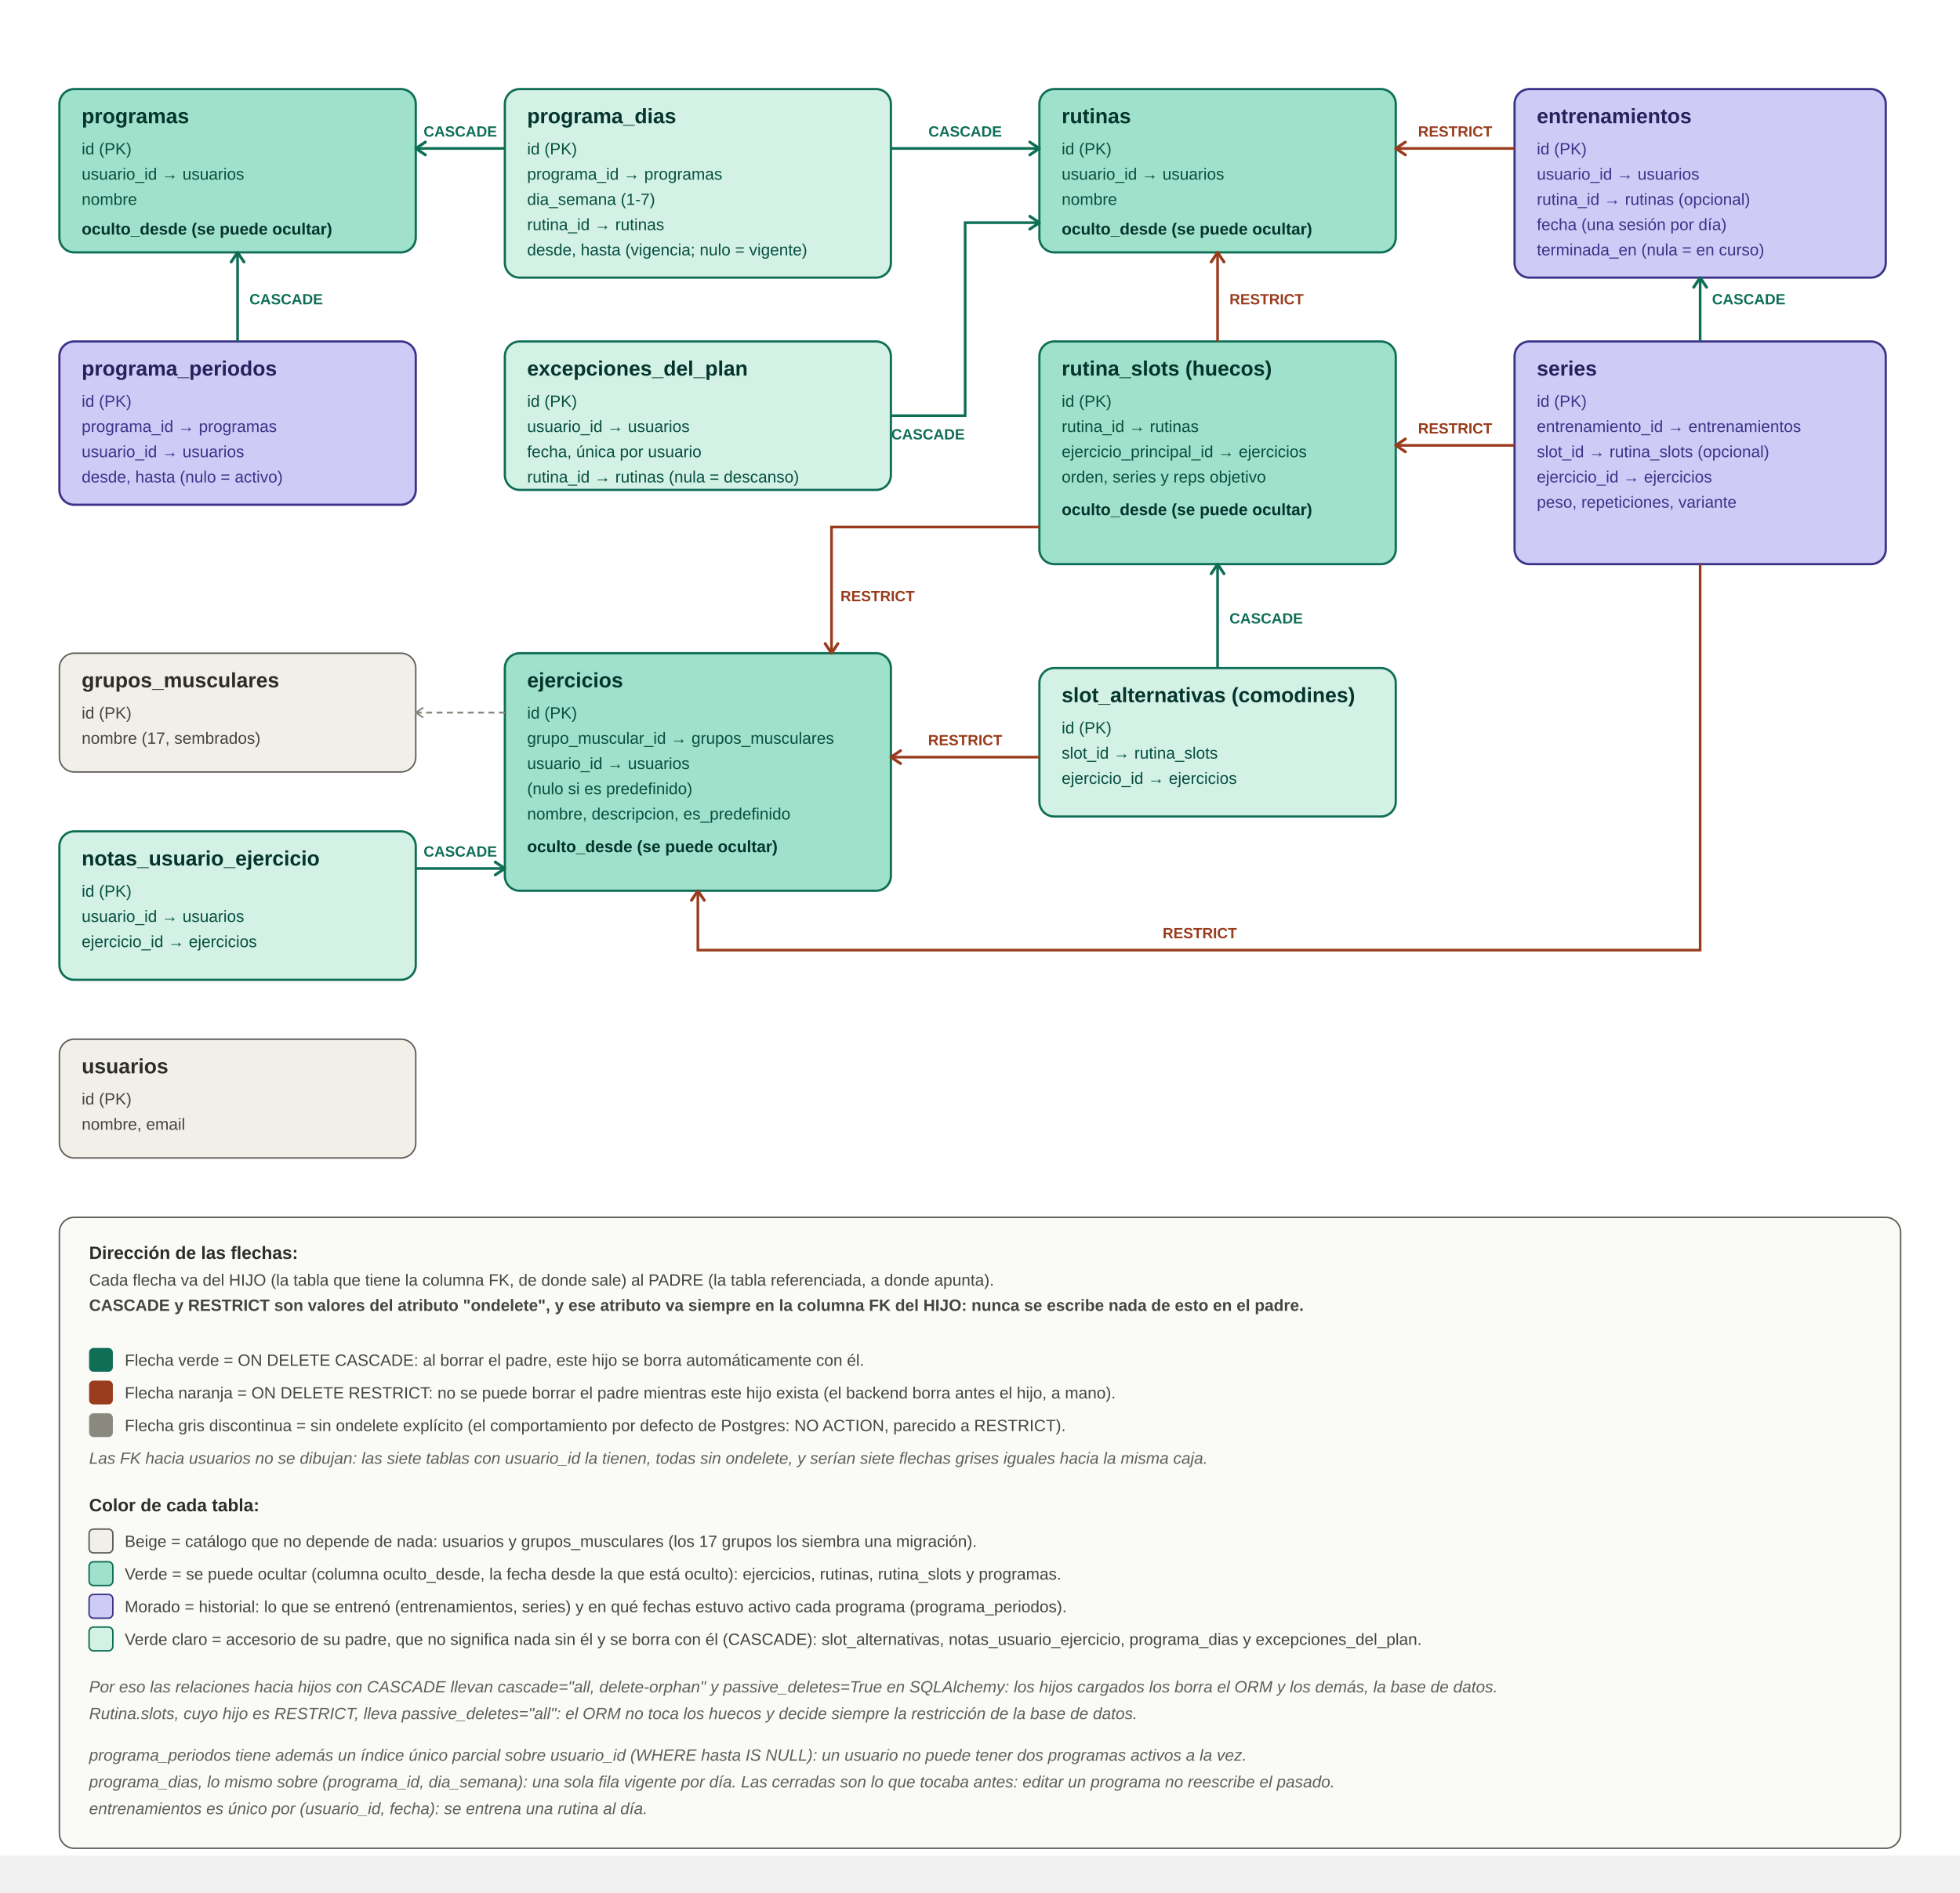
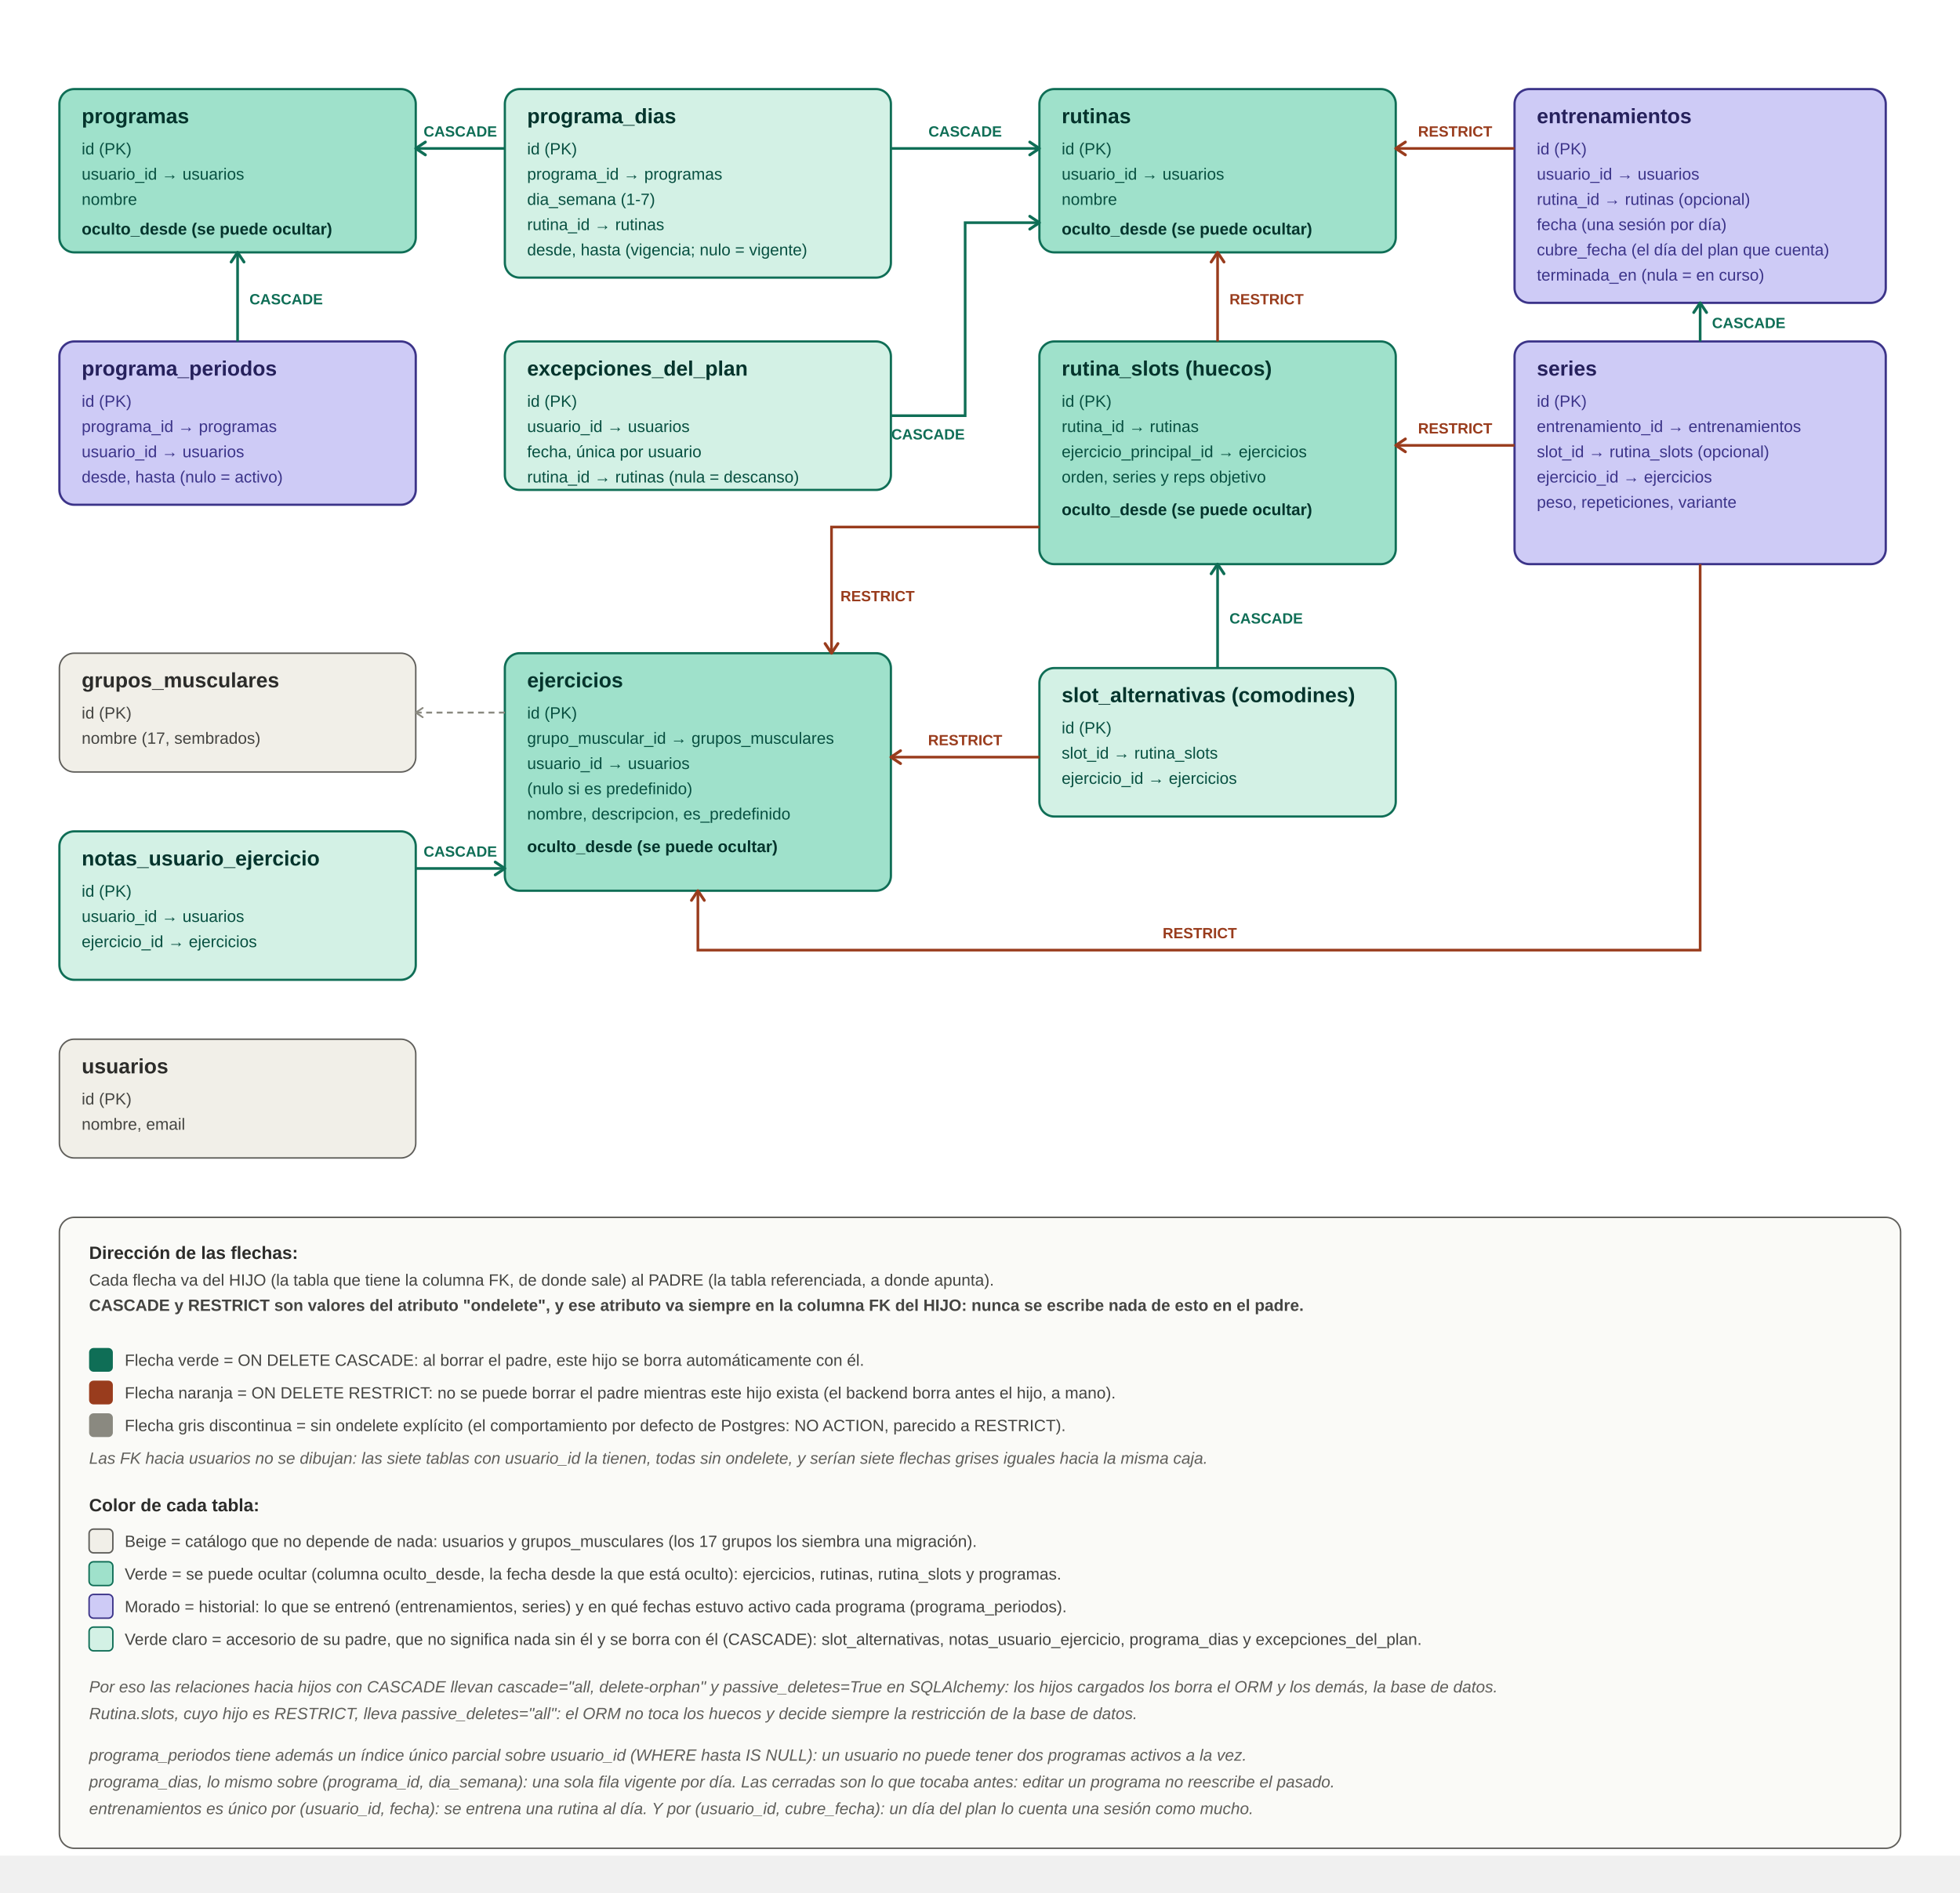
<svg xmlns="http://www.w3.org/2000/svg" width="1320" height="1275" viewBox="0 0 1320 1275" role="img">
  <defs>
    <marker id="arrow-verde" viewBox="0 0 10 10" refX="8" refY="5" markerWidth="6" markerHeight="6" orient="auto-start-reverse">
      <path d="M2 1L8 5L2 9" fill="none" stroke="#0F6E56" stroke-width="1.8" stroke-linecap="round" stroke-linejoin="round" />
    </marker>
    <marker id="arrow-naranja" viewBox="0 0 10 10" refX="8" refY="5" markerWidth="6" markerHeight="6" orient="auto-start-reverse">
      <path d="M2 1L8 5L2 9" fill="none" stroke="#993C1D" stroke-width="1.8" stroke-linecap="round" stroke-linejoin="round" />
    </marker>
    <marker id="arrow-gris" viewBox="0 0 10 10" refX="8" refY="5" markerWidth="6" markerHeight="6" orient="auto-start-reverse">
      <path d="M2 1L8 5L2 9" fill="none" stroke="#8A8980" stroke-width="1.5" stroke-linecap="round" stroke-linejoin="round" />
    </marker>
  </defs>
  <rect width="1320" height="1250" fill="#ffffff" />
  <rect x="40" y="60" width="240" height="110" rx="10" fill="#9FE1CB" stroke="#0F6E56" stroke-width="1.5" />
  <text x="55" y="83" font-family="Arial, sans-serif" font-size="14" font-weight="700" fill="#04342C">programas</text>
  <text x="55" y="104" font-family="Arial, sans-serif" font-size="11" fill="#085041">id (PK)</text>
  <text x="55" y="121" font-family="Arial, sans-serif" font-size="11" fill="#085041">usuario_id → usuarios</text>
  <text x="55" y="138" font-family="Arial, sans-serif" font-size="11" fill="#085041">nombre</text>
  <text x="55" y="158" font-family="Arial, sans-serif" font-size="11" font-weight="700" fill="#04342C">oculto_desde (se puede ocultar)</text>
  <rect x="340" y="60" width="260" height="127" rx="10" fill="#D3F1E5" stroke="#0F6E56" stroke-width="1.5" />
  <text x="355" y="83" font-family="Arial, sans-serif" font-size="14" font-weight="700" fill="#04342C">programa_dias</text>
  <text x="355" y="104" font-family="Arial, sans-serif" font-size="11" fill="#085041">id (PK)</text>
  <text x="355" y="121" font-family="Arial, sans-serif" font-size="11" fill="#085041">programa_id → programas</text>
  <text x="355" y="138" font-family="Arial, sans-serif" font-size="11" fill="#085041">dia_semana (1-7)</text>
  <text x="355" y="155" font-family="Arial, sans-serif" font-size="11" fill="#085041">rutina_id → rutinas</text>
  <text x="355" y="172" font-family="Arial, sans-serif" font-size="11" fill="#085041">desde, hasta (vigencia; nulo = vigente)</text>
  <rect x="700" y="60" width="240" height="110" rx="10" fill="#9FE1CB" stroke="#0F6E56" stroke-width="1.5" />
  <text x="715" y="83" font-family="Arial, sans-serif" font-size="14" font-weight="700" fill="#04342C">rutinas</text>
  <text x="715" y="104" font-family="Arial, sans-serif" font-size="11" fill="#085041">id (PK)</text>
  <text x="715" y="121" font-family="Arial, sans-serif" font-size="11" fill="#085041">usuario_id → usuarios</text>
  <text x="715" y="138" font-family="Arial, sans-serif" font-size="11" fill="#085041">nombre</text>
  <text x="715" y="158" font-family="Arial, sans-serif" font-size="11" font-weight="700" fill="#04342C">oculto_desde (se puede ocultar)</text>
-   <rect x="1020" y="60" width="250" height="127" rx="10" fill="#CECBF6" stroke="#3C3489" stroke-width="1.5" />
+   <rect x="1020" y="60" width="250" height="144" rx="10" fill="#CECBF6" stroke="#3C3489" stroke-width="1.5" />
  <text x="1035" y="83" font-family="Arial, sans-serif" font-size="14" font-weight="700" fill="#26215C">entrenamientos</text>
  <text x="1035" y="104" font-family="Arial, sans-serif" font-size="11" fill="#3C3489">id (PK)</text>
  <text x="1035" y="121" font-family="Arial, sans-serif" font-size="11" fill="#3C3489">usuario_id → usuarios</text>
  <text x="1035" y="138" font-family="Arial, sans-serif" font-size="11" fill="#3C3489">rutina_id → rutinas (opcional)</text>
  <text x="1035" y="155" font-family="Arial, sans-serif" font-size="11" fill="#3C3489">fecha (una sesión por día)</text>
-   <text x="1035" y="172" font-family="Arial, sans-serif" font-size="11" fill="#3C3489">terminada_en (nula = en curso)</text>
+   <text x="1035" y="172" font-family="Arial, sans-serif" font-size="11" fill="#3C3489">cubre_fecha (el día del plan que cuenta)</text>
+   <text x="1035" y="189" font-family="Arial, sans-serif" font-size="11" fill="#3C3489">terminada_en (nula = en curso)</text>
  <rect x="40" y="230" width="240" height="110" rx="10" fill="#CECBF6" stroke="#3C3489" stroke-width="1.5" />
  <text x="55" y="253" font-family="Arial, sans-serif" font-size="14" font-weight="700" fill="#26215C">programa_periodos</text>
  <text x="55" y="274" font-family="Arial, sans-serif" font-size="11" fill="#3C3489">id (PK)</text>
  <text x="55" y="291" font-family="Arial, sans-serif" font-size="11" fill="#3C3489">programa_id → programas</text>
  <text x="55" y="308" font-family="Arial, sans-serif" font-size="11" fill="#3C3489">usuario_id → usuarios</text>
  <text x="55" y="325" font-family="Arial, sans-serif" font-size="11" fill="#3C3489">desde, hasta (nulo = activo)</text>
  <rect x="340" y="230" width="260" height="100" rx="10" fill="#D3F1E5" stroke="#0F6E56" stroke-width="1.5" />
  <text x="355" y="253" font-family="Arial, sans-serif" font-size="14" font-weight="700" fill="#04342C">excepciones_del_plan</text>
  <text x="355" y="274" font-family="Arial, sans-serif" font-size="11" fill="#085041">id (PK)</text>
  <text x="355" y="291" font-family="Arial, sans-serif" font-size="11" fill="#085041">usuario_id → usuarios</text>
  <text x="355" y="308" font-family="Arial, sans-serif" font-size="11" fill="#085041">fecha, única por usuario</text>
  <text x="355" y="325" font-family="Arial, sans-serif" font-size="11" fill="#085041">rutina_id → rutinas (nula = descanso)</text>
  <rect x="700" y="230" width="240" height="150" rx="10" fill="#9FE1CB" stroke="#0F6E56" stroke-width="1.5" />
  <text x="715" y="253" font-family="Arial, sans-serif" font-size="14" font-weight="700" fill="#04342C">rutina_slots (huecos)</text>
  <text x="715" y="274" font-family="Arial, sans-serif" font-size="11" fill="#085041">id (PK)</text>
  <text x="715" y="291" font-family="Arial, sans-serif" font-size="11" fill="#085041">rutina_id → rutinas</text>
  <text x="715" y="308" font-family="Arial, sans-serif" font-size="11" fill="#085041">ejercicio_principal_id → ejercicios</text>
  <text x="715" y="325" font-family="Arial, sans-serif" font-size="11" fill="#085041">orden, series y reps objetivo</text>
  <text x="715" y="347" font-family="Arial, sans-serif" font-size="11" font-weight="700" fill="#04342C">oculto_desde (se puede ocultar)</text>
  <rect x="1020" y="230" width="250" height="150" rx="10" fill="#CECBF6" stroke="#3C3489" stroke-width="1.5" />
  <text x="1035" y="253" font-family="Arial, sans-serif" font-size="14" font-weight="700" fill="#26215C">series</text>
  <text x="1035" y="274" font-family="Arial, sans-serif" font-size="11" fill="#3C3489">id (PK)</text>
  <text x="1035" y="291" font-family="Arial, sans-serif" font-size="11" fill="#3C3489">entrenamiento_id → entrenamientos</text>
  <text x="1035" y="308" font-family="Arial, sans-serif" font-size="11" fill="#3C3489">slot_id → rutina_slots (opcional)</text>
  <text x="1035" y="325" font-family="Arial, sans-serif" font-size="11" fill="#3C3489">ejercicio_id → ejercicios</text>
  <text x="1035" y="342" font-family="Arial, sans-serif" font-size="11" fill="#3C3489">peso, repeticiones, variante</text>
  <rect x="40" y="440" width="240" height="80" rx="10" fill="#F1EFE8" stroke="#5F5E5A" stroke-width="1" />
  <text x="55" y="463" font-family="Arial, sans-serif" font-size="14" font-weight="700" fill="#2C2C2A">grupos_musculares</text>
  <text x="55" y="484" font-family="Arial, sans-serif" font-size="11" fill="#444441">id (PK)</text>
  <text x="55" y="501" font-family="Arial, sans-serif" font-size="11" fill="#444441">nombre (17, sembrados)</text>
  <rect x="340" y="440" width="260" height="160" rx="10" fill="#9FE1CB" stroke="#0F6E56" stroke-width="1.5" />
  <text x="355" y="463" font-family="Arial, sans-serif" font-size="14" font-weight="700" fill="#04342C">ejercicios</text>
  <text x="355" y="484" font-family="Arial, sans-serif" font-size="11" fill="#085041">id (PK)</text>
  <text x="355" y="501" font-family="Arial, sans-serif" font-size="11" fill="#085041">grupo_muscular_id → grupos_musculares</text>
  <text x="355" y="518" font-family="Arial, sans-serif" font-size="11" fill="#085041">usuario_id → usuarios</text>
  <text x="355" y="535" font-family="Arial, sans-serif" font-size="11" fill="#085041">(nulo si es predefinido)</text>
  <text x="355" y="552" font-family="Arial, sans-serif" font-size="11" fill="#085041">nombre, descripcion, es_predefinido</text>
  <text x="355" y="574" font-family="Arial, sans-serif" font-size="11" font-weight="700" fill="#04342C">oculto_desde (se puede ocultar)</text>
  <rect x="700" y="450" width="240" height="100" rx="10" fill="#D3F1E5" stroke="#0F6E56" stroke-width="1.5" />
  <text x="715" y="473" font-family="Arial, sans-serif" font-size="14" font-weight="700" fill="#04342C">slot_alternativas (comodines)</text>
  <text x="715" y="494" font-family="Arial, sans-serif" font-size="11" fill="#085041">id (PK)</text>
  <text x="715" y="511" font-family="Arial, sans-serif" font-size="11" fill="#085041">slot_id → rutina_slots</text>
  <text x="715" y="528" font-family="Arial, sans-serif" font-size="11" fill="#085041">ejercicio_id → ejercicios</text>
  <rect x="40" y="560" width="240" height="100" rx="10" fill="#D3F1E5" stroke="#0F6E56" stroke-width="1.5" />
  <text x="55" y="583" font-family="Arial, sans-serif" font-size="14" font-weight="700" fill="#04342C">notas_usuario_ejercicio</text>
  <text x="55" y="604" font-family="Arial, sans-serif" font-size="11" fill="#085041">id (PK)</text>
  <text x="55" y="621" font-family="Arial, sans-serif" font-size="11" fill="#085041">usuario_id → usuarios</text>
  <text x="55" y="638" font-family="Arial, sans-serif" font-size="11" fill="#085041">ejercicio_id → ejercicios</text>
  <rect x="40" y="700" width="240" height="80" rx="10" fill="#F1EFE8" stroke="#5F5E5A" stroke-width="1" />
  <text x="55" y="723" font-family="Arial, sans-serif" font-size="14" font-weight="700" fill="#2C2C2A">usuarios</text>
  <text x="55" y="744" font-family="Arial, sans-serif" font-size="11" fill="#444441">id (PK)</text>
  <text x="55" y="761" font-family="Arial, sans-serif" font-size="11" fill="#444441">nombre, email</text>
  <line x1="340" y1="100" x2="280" y2="100" stroke="#0F6E56" stroke-width="1.8" marker-end="url(#arrow-verde)" />
  <text x="310" y="92" text-anchor="middle" font-family="Arial, sans-serif" font-size="10" font-weight="700" fill="#0F6E56">CASCADE</text>
  <line x1="600" y1="100" x2="700" y2="100" stroke="#0F6E56" stroke-width="1.8" marker-end="url(#arrow-verde)" />
  <text x="650" y="92" text-anchor="middle" font-family="Arial, sans-serif" font-size="10" font-weight="700" fill="#0F6E56">CASCADE</text>
  <line x1="160" y1="230" x2="160" y2="170" stroke="#0F6E56" stroke-width="1.8" marker-end="url(#arrow-verde)" />
  <text x="168" y="205" font-family="Arial, sans-serif" font-size="10" font-weight="700" fill="#0F6E56">CASCADE</text>
  <path d="M600,280 L650,280 L650,150 L700,150" fill="none" stroke="#0F6E56" stroke-width="1.8" marker-end="url(#arrow-verde)" />
  <text x="625" y="296" text-anchor="middle" font-family="Arial, sans-serif" font-size="10" font-weight="700" fill="#0F6E56">CASCADE</text>
-   <line x1="1145" y1="230" x2="1145" y2="187" stroke="#0F6E56" stroke-width="1.8" marker-end="url(#arrow-verde)" />
-   <text x="1153" y="205" font-family="Arial, sans-serif" font-size="10" font-weight="700" fill="#0F6E56">CASCADE</text>
+   <line x1="1145" y1="230" x2="1145" y2="204" stroke="#0F6E56" stroke-width="1.8" marker-end="url(#arrow-verde)" />
+   <text x="1153" y="221" font-family="Arial, sans-serif" font-size="10" font-weight="700" fill="#0F6E56">CASCADE</text>
  <line x1="820" y1="450" x2="820" y2="380" stroke="#0F6E56" stroke-width="1.8" marker-end="url(#arrow-verde)" />
  <text x="828" y="420" font-family="Arial, sans-serif" font-size="10" font-weight="700" fill="#0F6E56">CASCADE</text>
  <line x1="280" y1="585" x2="340" y2="585" stroke="#0F6E56" stroke-width="1.8" marker-end="url(#arrow-verde)" />
  <text x="310" y="577" text-anchor="middle" font-family="Arial, sans-serif" font-size="10" font-weight="700" fill="#0F6E56">CASCADE</text>
  <line x1="1020" y1="100" x2="940" y2="100" stroke="#993C1D" stroke-width="1.8" marker-end="url(#arrow-naranja)" />
  <text x="980" y="92" text-anchor="middle" font-family="Arial, sans-serif" font-size="10" font-weight="700" fill="#993C1D">RESTRICT</text>
  <line x1="820" y1="230" x2="820" y2="170" stroke="#993C1D" stroke-width="1.8" marker-end="url(#arrow-naranja)" />
  <text x="828" y="205" font-family="Arial, sans-serif" font-size="10" font-weight="700" fill="#993C1D">RESTRICT</text>
  <line x1="1020" y1="300" x2="940" y2="300" stroke="#993C1D" stroke-width="1.8" marker-end="url(#arrow-naranja)" />
  <text x="980" y="292" text-anchor="middle" font-family="Arial, sans-serif" font-size="10" font-weight="700" fill="#993C1D">RESTRICT</text>
  <path d="M700,355 L560,355 L560,440" fill="none" stroke="#993C1D" stroke-width="1.8" marker-end="url(#arrow-naranja)" />
  <text x="566" y="405" font-family="Arial, sans-serif" font-size="10" font-weight="700" fill="#993C1D">RESTRICT</text>
  <line x1="700" y1="510" x2="600" y2="510" stroke="#993C1D" stroke-width="1.8" marker-end="url(#arrow-naranja)" />
  <text x="650" y="502" text-anchor="middle" font-family="Arial, sans-serif" font-size="10" font-weight="700" fill="#993C1D">RESTRICT</text>
  <path d="M1145,380 L1145,640 L470,640 L470,600" fill="none" stroke="#993C1D" stroke-width="1.8" marker-end="url(#arrow-naranja)" />
  <text x="808" y="632" text-anchor="middle" font-family="Arial, sans-serif" font-size="10" font-weight="700" fill="#993C1D">RESTRICT</text>
  <line x1="340" y1="480" x2="280" y2="480" stroke="#8A8980" stroke-width="1.3" stroke-dasharray="4 3" marker-end="url(#arrow-gris)" />
  <rect x="40" y="820" width="1240" height="425" rx="10" fill="#FAFAF7" stroke="#5F5E5A" stroke-width="1" />
  <text x="60" y="848" font-family="Arial, sans-serif" font-size="12" font-weight="700" fill="#2C2C2A">Dirección de las flechas:</text>
  <text x="60" y="866" font-family="Arial, sans-serif" font-size="11" fill="#444441">Cada flecha va del HIJO (la tabla que tiene la columna FK, de donde sale) al PADRE (la tabla referenciada, a donde apunta).</text>
  <text x="60" y="883" font-family="Arial, sans-serif" font-size="11" font-weight="700" fill="#444441">CASCADE y RESTRICT son valores del atributo "ondelete", y ese atributo va siempre en la columna FK del HIJO: nunca se escribe nada de esto en el padre.</text>
  <rect x="60" y="908" width="16" height="16" rx="3" fill="#0F6E56" />
  <text x="84" y="920" font-family="Arial, sans-serif" font-size="11" fill="#444441">Flecha verde = ON DELETE CASCADE: al borrar el padre, este hijo se borra automáticamente con él.</text>
  <rect x="60" y="930" width="16" height="16" rx="3" fill="#993C1D" />
  <text x="84" y="942" font-family="Arial, sans-serif" font-size="11" fill="#444441">Flecha naranja = ON DELETE RESTRICT: no se puede borrar el padre mientras este hijo exista (el backend borra antes el hijo, a mano).</text>
  <rect x="60" y="952" width="16" height="16" rx="3" fill="#8A8980" />
  <text x="84" y="964" font-family="Arial, sans-serif" font-size="11" fill="#444441">Flecha gris discontinua = sin ondelete explícito (el comportamiento por defecto de Postgres: NO ACTION, parecido a RESTRICT).</text>
  <text x="60" y="986" font-family="Arial, sans-serif" font-size="11" font-style="italic" fill="#5F5E5A">Las FK hacia usuarios no se dibujan: las siete tablas con usuario_id la tienen, todas sin ondelete, y serían siete flechas grises iguales hacia la misma caja.</text>
  <text x="60" y="1018" font-family="Arial, sans-serif" font-size="12" font-weight="700" fill="#2C2C2A">Color de cada tabla:</text>
  <rect x="60" y="1030" width="16" height="16" rx="3" fill="#F1EFE8" stroke="#5F5E5A" />
  <text x="84" y="1042" font-family="Arial, sans-serif" font-size="11" fill="#444441">Beige = catálogo que no depende de nada: usuarios y grupos_musculares (los 17 grupos los siembra una migración).</text>
  <rect x="60" y="1052" width="16" height="16" rx="3" fill="#9FE1CB" stroke="#0F6E56" />
  <text x="84" y="1064" font-family="Arial, sans-serif" font-size="11" fill="#444441">Verde = se puede ocultar (columna oculto_desde, la fecha desde la que está oculto): ejercicios, rutinas, rutina_slots y programas.</text>
  <rect x="60" y="1074" width="16" height="16" rx="3" fill="#CECBF6" stroke="#3C3489" />
  <text x="84" y="1086" font-family="Arial, sans-serif" font-size="11" fill="#444441">Morado = historial: lo que se entrenó (entrenamientos, series) y en qué fechas estuvo activo cada programa (programa_periodos).</text>
  <rect x="60" y="1096" width="16" height="16" rx="3" fill="#D3F1E5" stroke="#0F6E56" />
  <text x="84" y="1108" font-family="Arial, sans-serif" font-size="11" fill="#444441">Verde claro = accesorio de su padre, que no significa nada sin él y se borra con él (CASCADE): slot_alternativas, notas_usuario_ejercicio, programa_dias y excepciones_del_plan.</text>
  <text x="60" y="1140" font-family="Arial, sans-serif" font-size="11" font-style="italic" fill="#5F5E5A">Por eso las relaciones hacia hijos con CASCADE llevan cascade="all, delete-orphan" y passive_deletes=True en SQLAlchemy: los hijos cargados los borra el ORM y los demás, la base de datos.</text>
  <text x="60" y="1158" font-family="Arial, sans-serif" font-size="11" font-style="italic" fill="#5F5E5A">Rutina.slots, cuyo hijo es RESTRICT, lleva passive_deletes="all": el ORM no toca los huecos y decide siempre la restricción de la base de datos.</text>
  <text x="60" y="1186" font-family="Arial, sans-serif" font-size="11" font-style="italic" fill="#5F5E5A">programa_periodos tiene además un índice único parcial sobre usuario_id (WHERE hasta IS NULL): un usuario no puede tener dos programas activos a la vez.</text>
  <text x="60" y="1204" font-family="Arial, sans-serif" font-size="11" font-style="italic" fill="#5F5E5A">programa_dias, lo mismo sobre (programa_id, dia_semana): una sola fila vigente por día. Las cerradas son lo que tocaba antes: editar un programa no reescribe el pasado.</text>
-   <text x="60" y="1222" font-family="Arial, sans-serif" font-size="11" font-style="italic" fill="#5F5E5A">entrenamientos es único por (usuario_id, fecha): se entrena una rutina al día.</text>
+   <text x="60" y="1222" font-family="Arial, sans-serif" font-size="11" font-style="italic" fill="#5F5E5A">entrenamientos es único por (usuario_id, fecha): se entrena una rutina al día. Y por (usuario_id, cubre_fecha): un día del plan lo cuenta una sesión como mucho.</text>
</svg>
